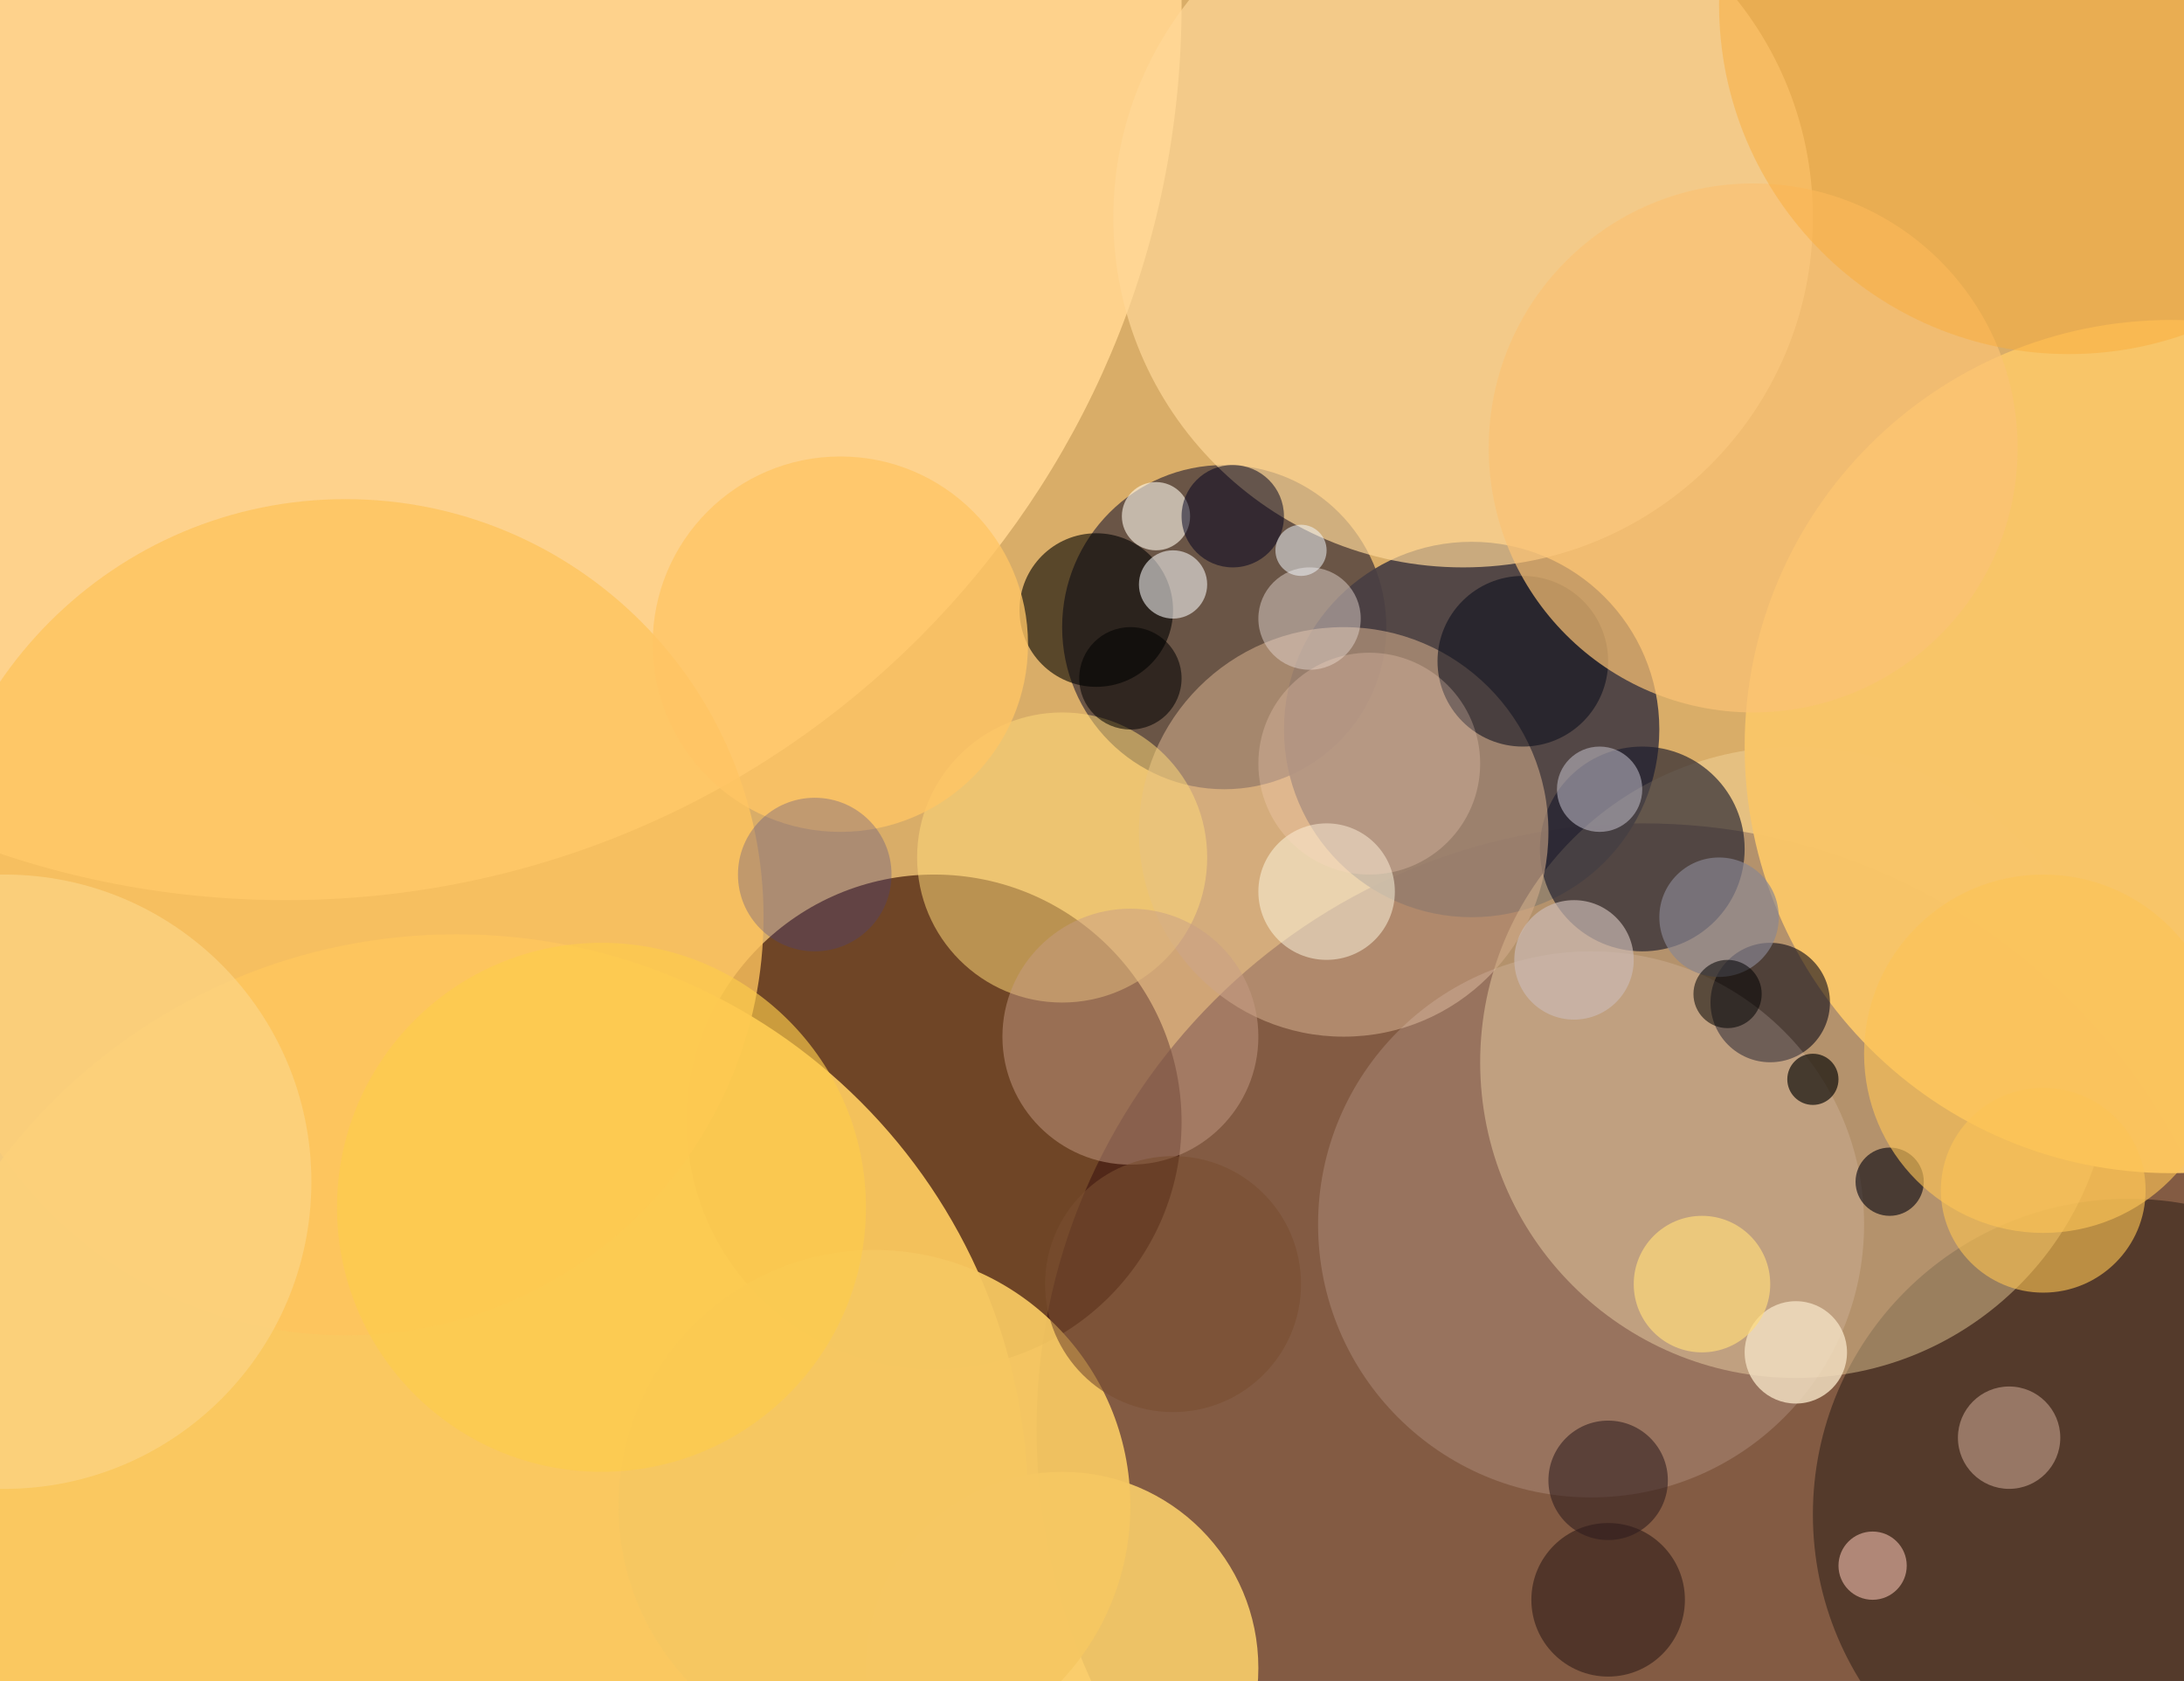
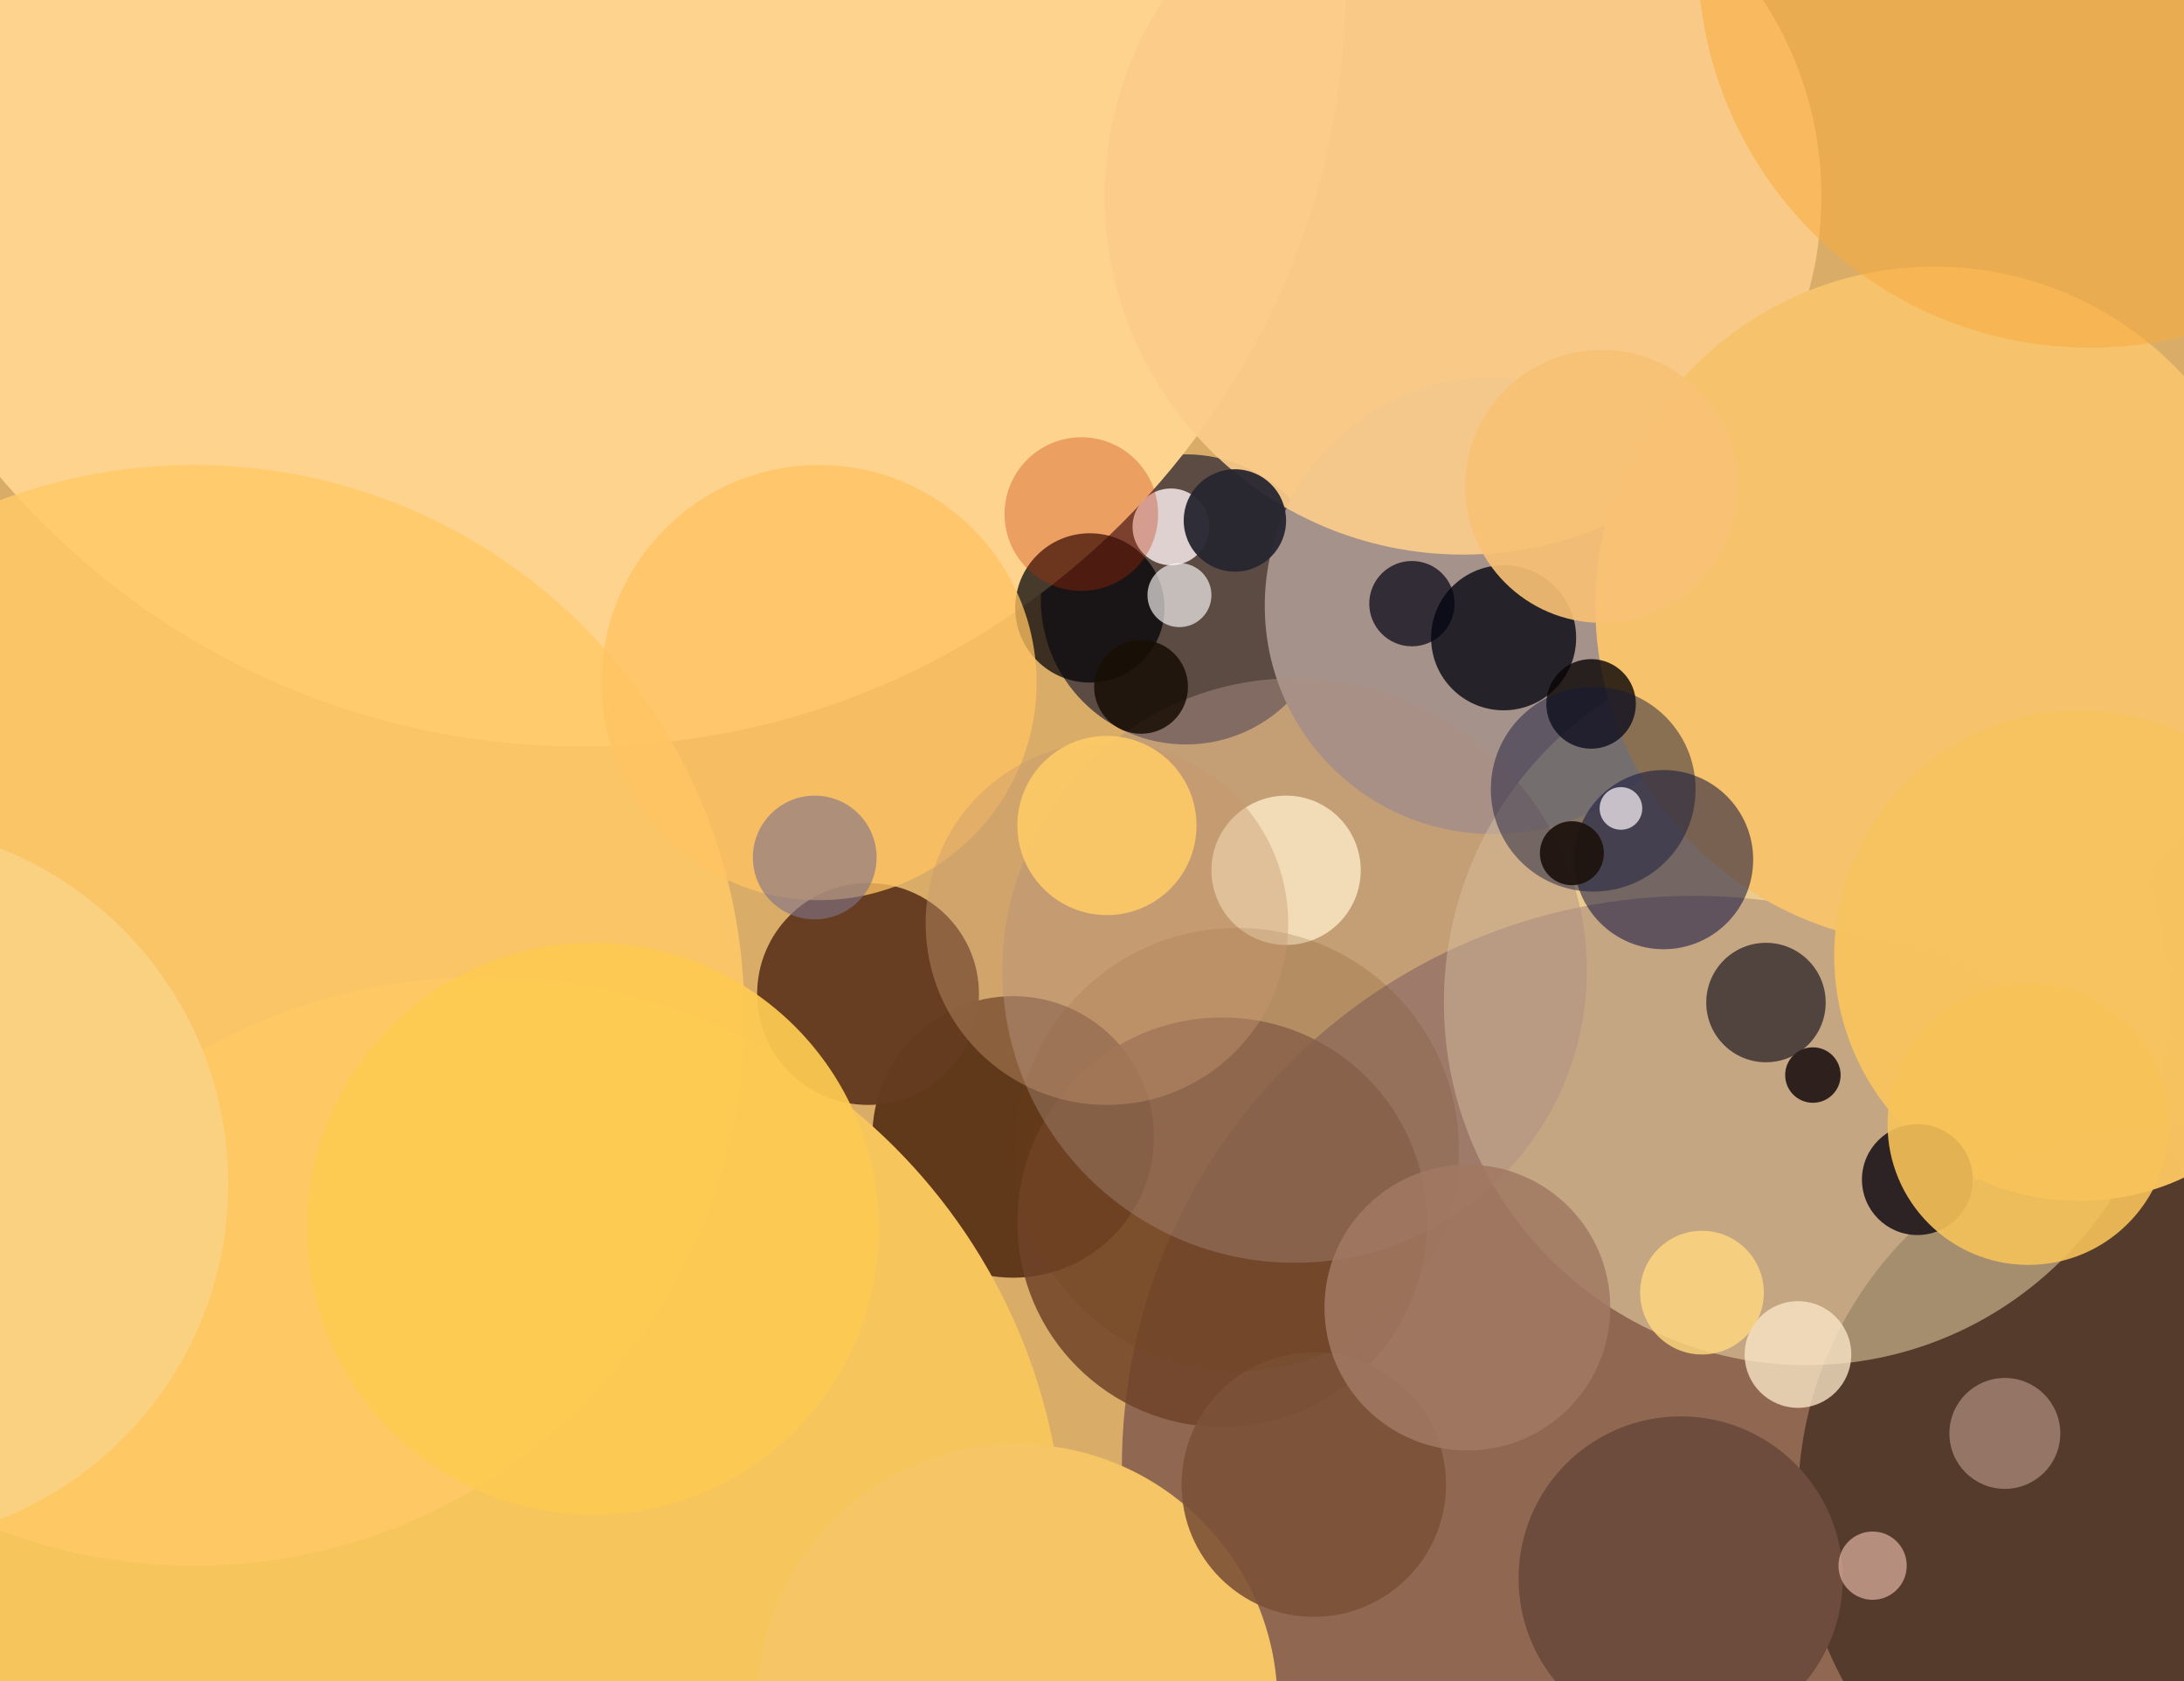
<svg xmlns="http://www.w3.org/2000/svg" width="1024" height="788" viewBox="0 0 256 197">
  <rect width="256" height="197" fill="#d9ad68" />
-   <circle cx="192.5" cy="167.5" r="71" fill="#48232a" fill-opacity="0.588" />
-   <circle cx="143.5" cy="73.5" r="19" fill="#000027" fill-opacity="0.51" />
-   <circle cx="109.5" cy="131.5" r="29" fill="#380f04" fill-opacity="0.655" />
-   <circle cx="172.5" cy="85.5" r="22" fill="#493f44" fill-opacity="0.922" />
-   <circle cx="33.5" cy="0.5" r="105" fill="#ffd38d" fill-opacity="0.98" />
-   <circle cx="249.5" cy="177.5" r="37" fill="#33241b" fill-opacity="0.58" />
-   <circle cx="210.5" cy="124.5" r="37" fill="#f5dba2" fill-opacity="0.431" />
-   <circle cx="53.5" cy="176.5" r="67" fill="#fbc95f" fill-opacity="0.937" />
-   <circle cx="171.5" cy="25.5" r="41" fill="#ffd798" fill-opacity="0.686" />
-   <circle cx="124.5" cy="195.5" r="23" fill="#ffd36d" fill-opacity="0.859" />
-   <circle cx="254.5" cy="87.5" r="50" fill="#f9c668" fill-opacity="0.969" />
-   <circle cx="192.5" cy="99.5" r="12" fill="#1c1c2e" fill-opacity="0.647" />
-   <circle cx="157.5" cy="97.5" r="24" fill="#d1ab8b" fill-opacity="0.58" />
-   <circle cx="207.5" cy="117.5" r="7" fill="#14101b" fill-opacity="0.62" />
-   <circle cx="178.5" cy="77.5" r="10" fill="#0c0f1d" fill-opacity="0.573" />
-   <circle cx="205.5" cy="52.5" r="31" fill="#fbc274" fill-opacity="0.706" />
-   <circle cx="124.5" cy="100.5" r="17" fill="#ffd879" fill-opacity="0.522" />
-   <circle cx="102.5" cy="176.5" r="30" fill="#f5c762" fill-opacity="0.945" />
-   <circle cx="40.5" cy="107.5" r="49" fill="#fdc35e" fill-opacity="0.792" />
-   <circle cx="128.5" cy="71.5" r="9" fill="#000000" fill-opacity="0.592" />
-   <circle cx="0.5" cy="138.5" r="36" fill="#fbd382" fill-opacity="0.788" />
-   <circle cx="188.5" cy="187.5" r="9" fill="#1c0e0e" fill-opacity="0.478" />
-   <circle cx="242.5" cy="0.5" r="41" fill="#f9ac3e" fill-opacity="0.51" />
-   <circle cx="239.5" cy="139.5" r="12" fill="#fbc253" fill-opacity="0.612" />
-   <circle cx="132.5" cy="121.5" r="15" fill="#c89e87" fill-opacity="0.478" />
-   <circle cx="98.5" cy="75.5" r="22" fill="#ffc565" fill-opacity="0.776" />
-   <circle cx="186.5" cy="143.5" r="32" fill="#fee8df" fill-opacity="0.176" />
-   <circle cx="221.5" cy="138.5" r="4" fill="#00000d" fill-opacity="0.596" />
-   <circle cx="212.5" cy="126.5" r="3" fill="#000000" fill-opacity="0.639" />
-   <circle cx="135.5" cy="60.5" r="4" fill="#fff9eb" fill-opacity="0.604" />
-   <circle cx="137.5" cy="68.5" r="4" fill="#ffffff" fill-opacity="0.545" />
-   <circle cx="235.5" cy="168.5" r="6" fill="#c7a391" fill-opacity="0.576" />
-   <circle cx="210.5" cy="158.5" r="6" fill="#f1dec0" fill-opacity="0.839" />
-   <circle cx="153.5" cy="72.5" r="6" fill="#e2d4ce" fill-opacity="0.486" />
-   <circle cx="219.5" cy="183.5" r="4" fill="#f7c5b3" fill-opacity="0.561" />
-   <circle cx="155.5" cy="104.5" r="8" fill="#fff9e2" fill-opacity="0.502" />
-   <circle cx="144.5" cy="60.5" r="6" fill="#00001e" fill-opacity="0.514" />
-   <circle cx="187.5" cy="92.5" r="5" fill="#c9c4cf" fill-opacity="0.525" />
-   <circle cx="188.5" cy="173.5" r="7" fill="#2f1c1f" fill-opacity="0.576" />
-   <circle cx="70.5" cy="141.5" r="31" fill="#fecc4b" fill-opacity="0.647" />
-   <circle cx="201.5" cy="107.5" r="7" fill="#888591" fill-opacity="0.675" />
-   <circle cx="137.5" cy="150.5" r="15" fill="#794e30" fill-opacity="0.604" />
-   <circle cx="152.5" cy="64.5" r="3" fill="#f3faff" fill-opacity="0.51" />
-   <circle cx="132.5" cy="79.5" r="6" fill="#000000" fill-opacity="0.549" />
-   <circle cx="184.5" cy="112.5" r="7" fill="#ccbab4" fill-opacity="0.678" />
-   <circle cx="95.5" cy="102.5" r="9" fill="#46428a" fill-opacity="0.298" />
-   <circle cx="199.5" cy="150.5" r="8" fill="#ffdb7b" fill-opacity="0.686" />
-   <circle cx="202.5" cy="116.5" r="4" fill="#000000" fill-opacity="0.533" />
-   <circle cx="239.5" cy="123.5" r="21" fill="#fbc457" fill-opacity="0.635" />
-   <circle cx="160.5" cy="89.5" r="13" fill="#ffdac2" fill-opacity="0.259" />
+   <circle cx="198.5" cy="172" r="67" fill="#6f4848" fill-opacity="0.682" />
+   <circle cx="139" cy="70.25" r="17" fill="#272234" fill-opacity="0.706" />
+   <circle cx="118.75" cy="133.25" r="16.5" fill="#60391c" fill-opacity="0.996" />
+   <circle cx="175" cy="71" r="26.75" fill="#a5928a" />
+   <circle cx="68.25" cy="-2" r="89.5" fill="#fed38d" fill-opacity="0.992" />
+   <circle cx="255" cy="176" r="44.25" fill="#4a3224" fill-opacity="0.839" />
+   <circle cx="211.75" cy="117.5" r="42.5" fill="#ffeeba" fill-opacity="0.467" />
+   <circle cx="56.75" cy="182.5" r="68" fill="#f6c65d" />
+   <circle cx="171.5" cy="23" r="42" fill="#fbcc8a" fill-opacity="0.914" />
+   <circle cx="119.25" cy="199.75" r="30.5" fill="#f6c666" />
+   <circle cx="226.75" cy="71" r="39.75" fill="#f7c26c" />
+   <circle cx="195" cy="100.75" r="10.5" fill="#000539" fill-opacity="0.51" />
+   <circle cx="22.75" cy="119" r="64.5" fill="#ffc967" fill-opacity="0.839" />
+   <circle cx="101.75" cy="116.5" r="13" fill="#643b1f" fill-opacity="0.969" />
+   <circle cx="243.75" cy="112" r="28.75" fill="#f6c260" fill-opacity="0.984" />
+   <circle cx="143.25" cy="143.25" r="24" fill="#6f4227" fill-opacity="0.847" />
+   <circle cx="151.75" cy="113.75" r="34.25" fill="#ad8e85" fill-opacity="0.478" />
+   <circle cx="197" cy="185" r="19" fill="#6d4c3e" />
+   <circle cx="207" cy="117.5" r="7" fill="#51433d" />
+   <circle cx="176.25" cy="74.75" r="8.5" fill="#262229" />
+   <circle cx="127.75" cy="71.25" r="8.75" fill="#000106" fill-opacity="0.725" />
+   <circle cx="187.75" cy="57" r="16" fill="#f8c175" fill-opacity="0.91" />
+   <circle cx="186.5" cy="82.5" r="5.25" fill="#090406" fill-opacity="0.804" />
+   <circle cx="137.25" cy="61.75" r="4.5" fill="#fff4f3" fill-opacity="0.796" />
+   <circle cx="245" cy="-5.25" r="46" fill="#f7ab3f" fill-opacity="0.537" />
+   <circle cx="96" cy="80" r="25.5" fill="#ffc362" fill-opacity="0.761" />
+   <circle cx="138.25" cy="69.75" r="3.75" fill="#fffcf9" fill-opacity="0.647" />
+   <circle cx="-15.5" cy="138.75" r="42.25" fill="#fad180" />
+   <circle cx="210.75" cy="158.75" r="6.25" fill="#fae6c6" fill-opacity="0.78" />
+   <circle cx="224.75" cy="138.25" r="6.5" fill="#2b2122" fill-opacity="0.98" />
+   <circle cx="165.5" cy="70.75" r="5" fill="#040514" fill-opacity="0.718" />
+   <circle cx="154" cy="174" r="15.5" fill="#7b5238" fill-opacity="0.902" />
+   <circle cx="235" cy="168" r="6.5" fill="#a78678" fill-opacity="0.78" />
+   <circle cx="69.5" cy="144" r="33.5" fill="#fcc951" fill-opacity="0.937" />
+   <circle cx="212.5" cy="126" r="3.25" fill="#291d1b" fill-opacity="0.976" />
+   <circle cx="150.75" cy="102" r="8.75" fill="#f1dcb8" fill-opacity="0.988" />
+   <circle cx="145" cy="134.75" r="26" fill="#6d4619" fill-opacity="0.184" />
+   <circle cx="186.75" cy="92.5" r="12" fill="#141939" fill-opacity="0.478" />
+   <circle cx="199.5" cy="151.5" r="7.25" fill="#ffd87e" fill-opacity="0.824" />
+   <circle cx="126.75" cy="60.25" r="9" fill="#c12b00" fill-opacity="0.31" />
+   <circle cx="219.5" cy="183.5" r="4" fill="#efbfae" fill-opacity="0.627" />
+   <circle cx="129.75" cy="108.25" r="21.25" fill="#c79870" fill-opacity="0.408" />
+   <circle cx="144.75" cy="61" r="6" fill="#262530" fill-opacity="0.949" />
+   <circle cx="133.75" cy="80.5" r="5.5" fill="#190f05" fill-opacity="0.863" />
+   <circle cx="95.5" cy="100.5" r="7.25" fill="#817289" fill-opacity="0.616" />
+   <circle cx="172" cy="153.25" r="16.75" fill="#a17962" fill-opacity="0.855" />
+   <circle cx="129.75" cy="96.75" r="10.5" fill="#ffcc66" fill-opacity="0.878" />
+   <circle cx="190" cy="94.75" r="2.5" fill="#cac3cb" fill-opacity="0.98" />
+   <circle cx="237.75" cy="131.75" r="16.5" fill="#f7c259" fill-opacity="0.894" />
+   <circle cx="184.25" cy="100" r="3.75" fill="#1c120c" fill-opacity="0.929" />
</svg>
